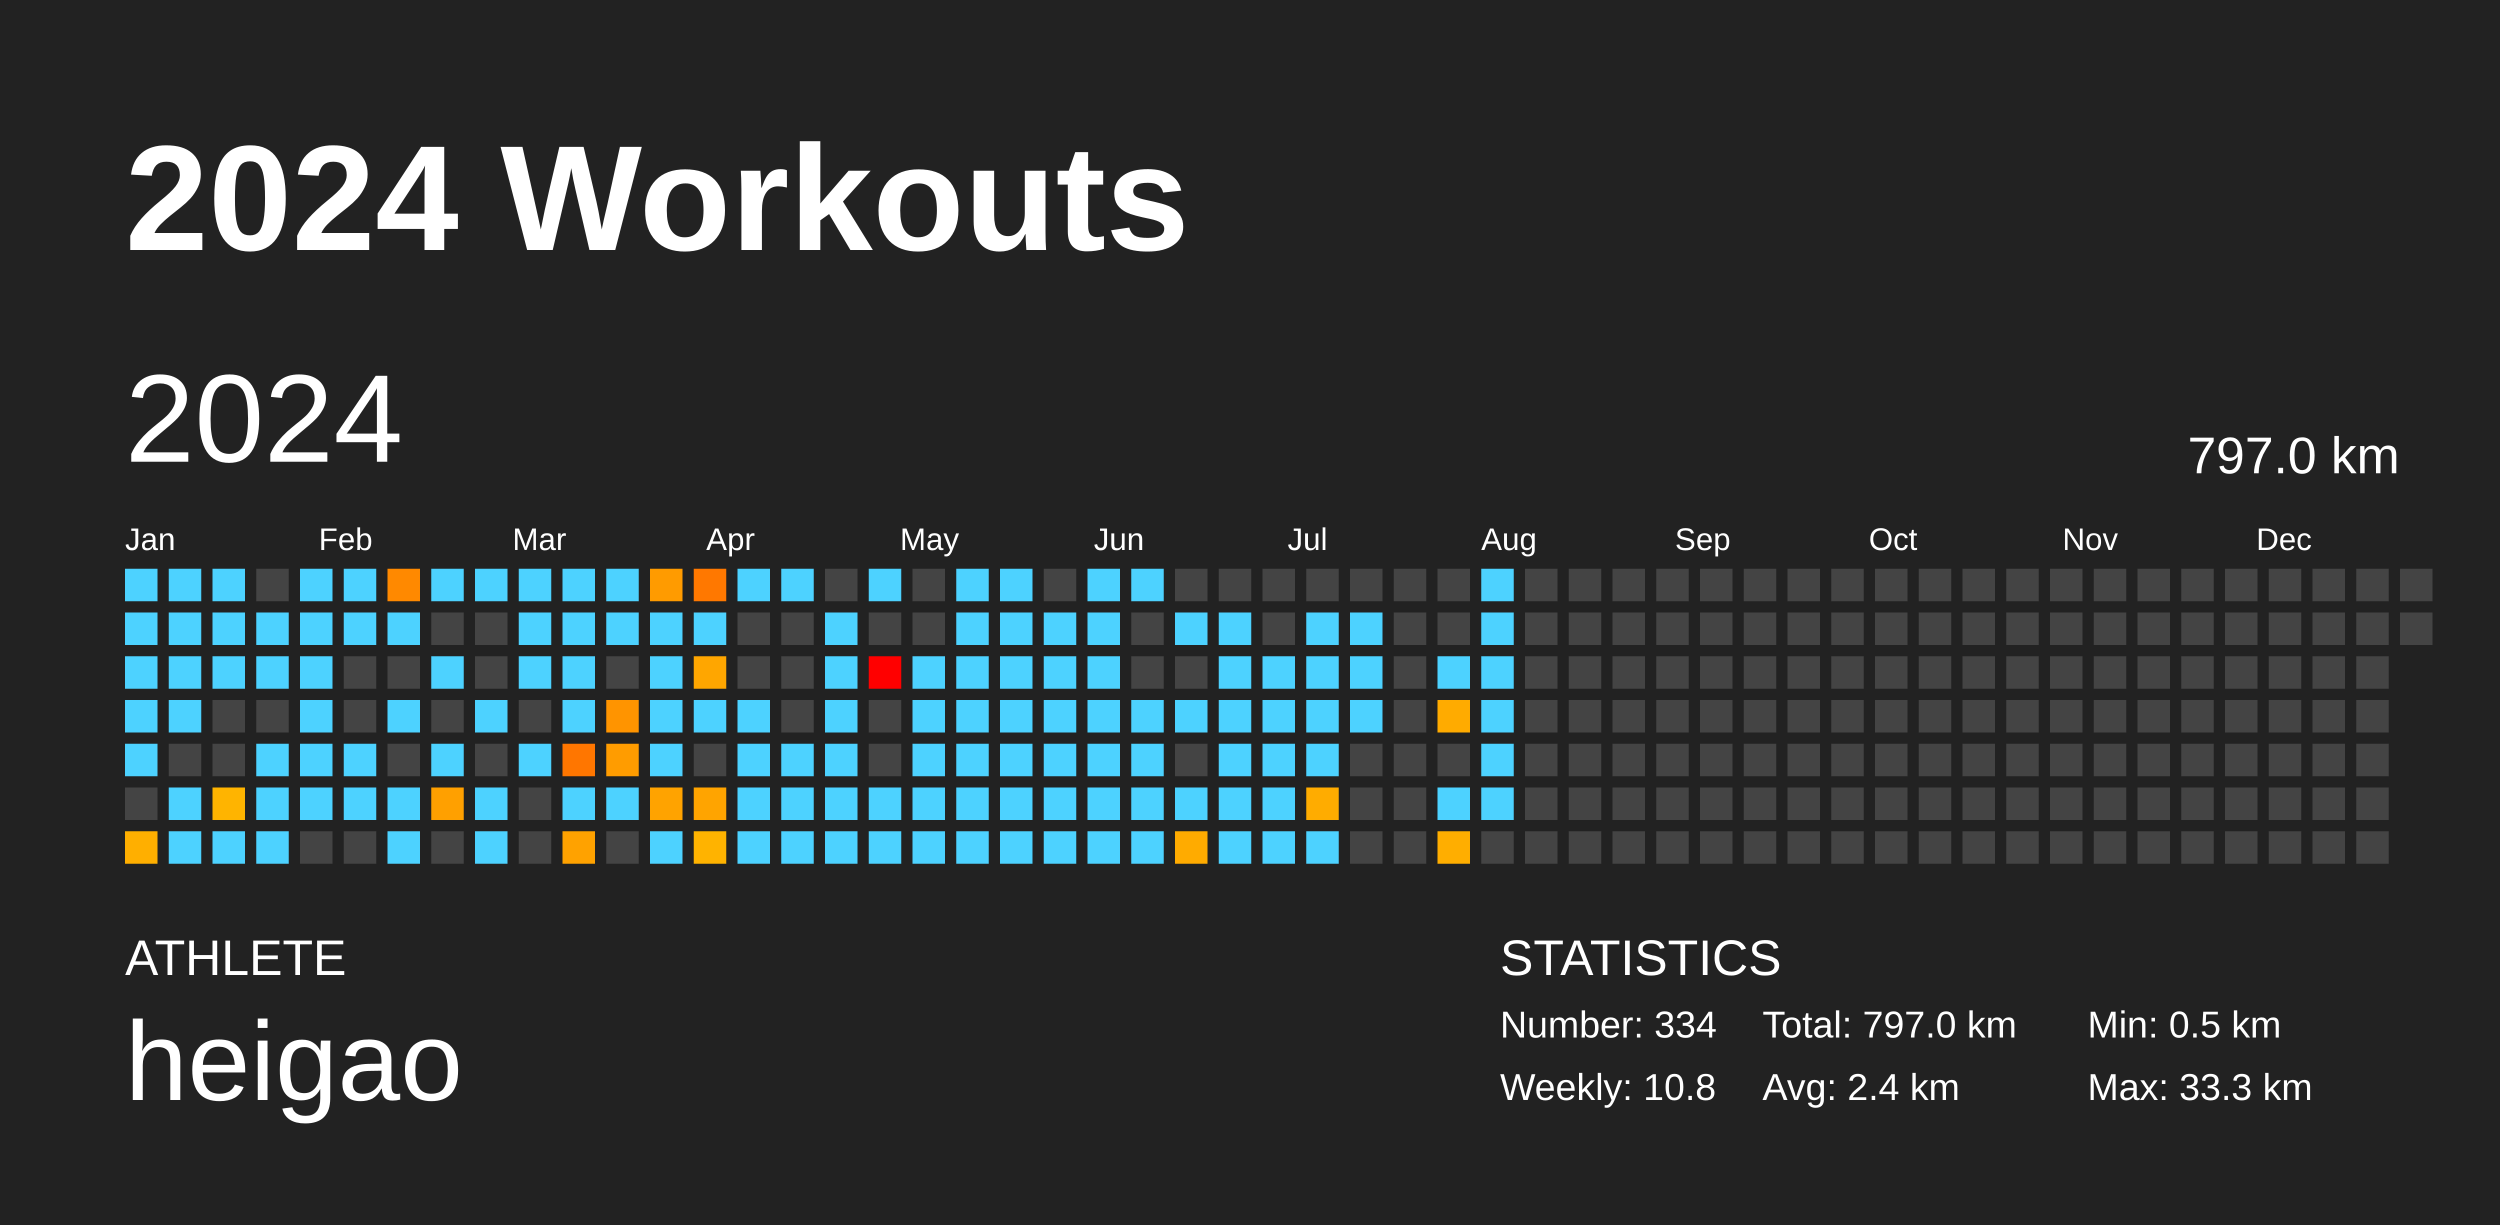
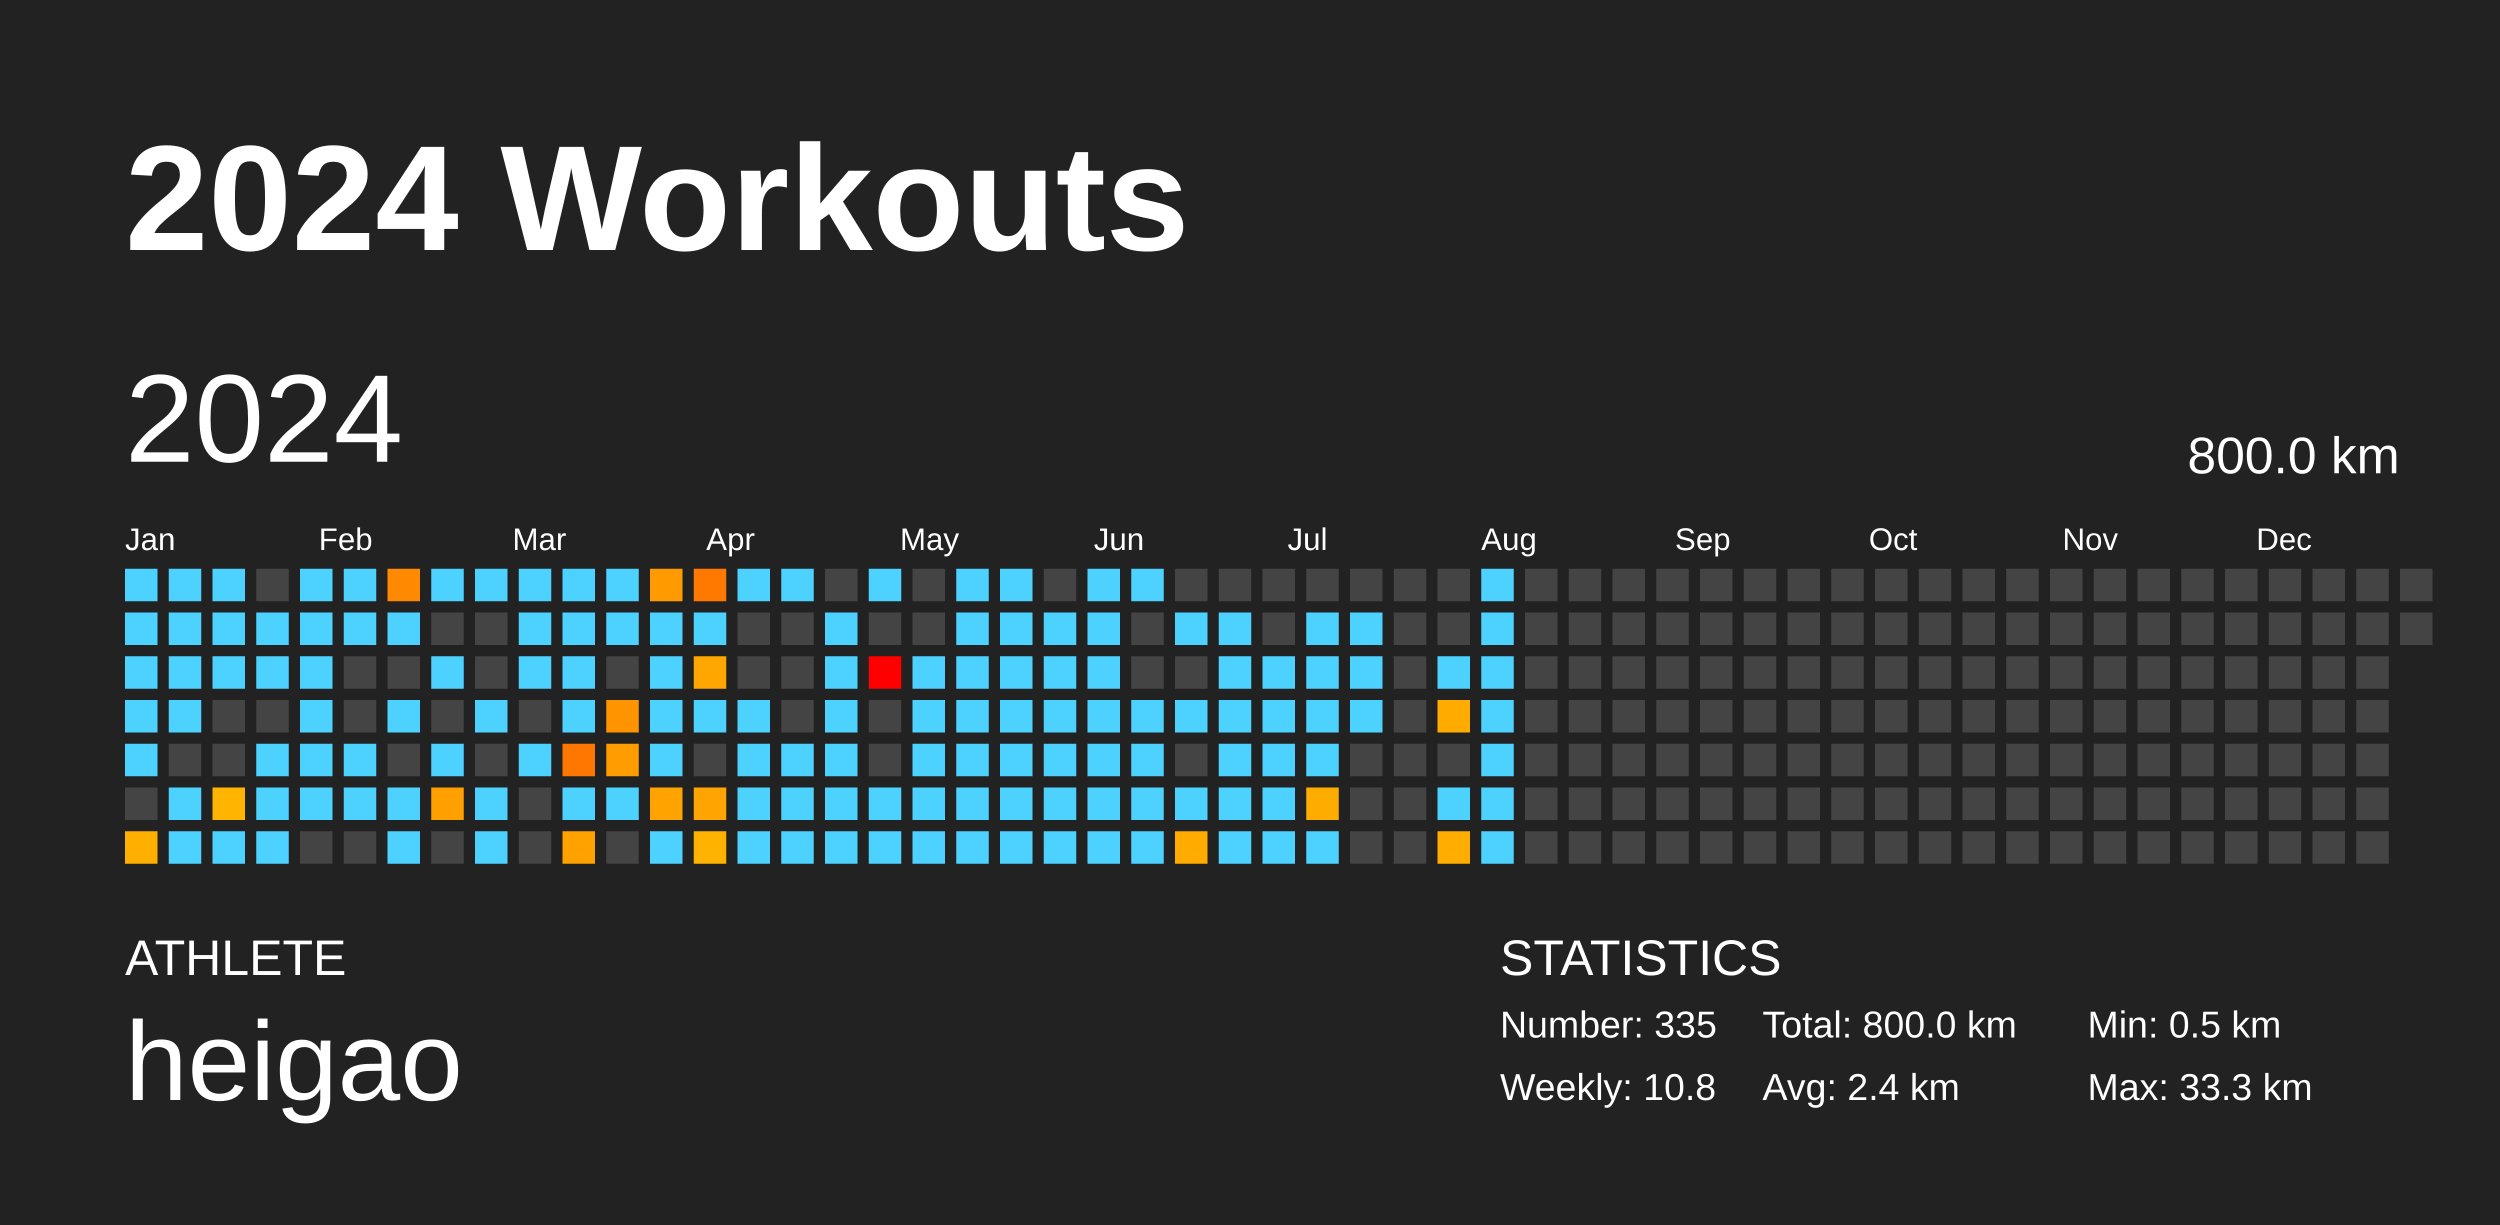
<svg xmlns="http://www.w3.org/2000/svg" baseProfile="full" height="98mm" version="1.1" viewBox="0,0,200,98" width="200mm">
  <defs />
  <rect fill="#222222" height="98" width="200" x="0" y="0" />
  <text fill="#FFFFFF" style="font-size:12px; font-family:Arial; font-weight:bold;" x="10" y="20">2024 Workouts</text>
  <text fill="#FFFFFF" style="font-size:4px; font-family:Arial" x="10" y="78">ATHLETE</text>
  <text fill="#FFFFFF" style="font-size:9px; font-family:Arial" x="10" y="88">heigao</text>
  <text fill="#FFFFFF" style="font-size:4px; font-family:Arial" x="120" y="78">STATISTICS</text>
-   <text fill="#FFFFFF" style="font-size:3px; font-family:Arial" x="120" y="83">Number: 334</text>
+   <text fill="#FFFFFF" style="font-size:3px; font-family:Arial" x="120" y="83">Number: 335</text>
  <text fill="#FFFFFF" style="font-size:3px; font-family:Arial" x="120" y="88">Weekly: 10.8</text>
-   <text fill="#FFFFFF" style="font-size:3px; font-family:Arial" x="141" y="83">Total: 797.0 km</text>
+   <text fill="#FFFFFF" style="font-size:3px; font-family:Arial" x="141" y="83">Total: 800.0 km</text>
  <text fill="#FFFFFF" style="font-size:3px; font-family:Arial" x="141" y="88">Avg: 2.4 km</text>
  <text fill="#FFFFFF" style="font-size:3px; font-family:Arial" x="167" y="83">Min: 0.5 km</text>
  <text fill="#FFFFFF" style="font-size:3px; font-family:Arial" x="167" y="88">Max: 33.3 km</text>
  <text dominant-baseline="hanging" fill="#FFFFFF" style="font-size:10.0px; font-family:Arial;" x="10" y="30">2024</text>
-   <text dominant-baseline="hanging" fill="#FFFFFF" style="font-size:4.125px; font-family:Arial;" x="175" y="35">797.0 km</text>
+   <text dominant-baseline="hanging" fill="#FFFFFF" style="font-size:4.125px; font-family:Arial;" x="175" y="35">800.0 km</text>
  <text fill="#FFFFFF" style="font-size:2.5px; font-family:Arial" x="10.0" y="44">Jan</text>
  <text fill="#FFFFFF" style="font-size:2.5px; font-family:Arial" x="25.5" y="44">Feb</text>
  <text fill="#FFFFFF" style="font-size:2.5px; font-family:Arial" x="41.0" y="44">Mar</text>
  <text fill="#FFFFFF" style="font-size:2.5px; font-family:Arial" x="56.5" y="44">Apr</text>
  <text fill="#FFFFFF" style="font-size:2.5px; font-family:Arial" x="72.0" y="44">May</text>
  <text fill="#FFFFFF" style="font-size:2.5px; font-family:Arial" x="87.5" y="44">Jun</text>
  <text fill="#FFFFFF" style="font-size:2.5px; font-family:Arial" x="103.0" y="44">Jul</text>
  <text fill="#FFFFFF" style="font-size:2.5px; font-family:Arial" x="118.5" y="44">Aug</text>
  <text fill="#FFFFFF" style="font-size:2.5px; font-family:Arial" x="134.0" y="44">Sep</text>
  <text fill="#FFFFFF" style="font-size:2.5px; font-family:Arial" x="149.5" y="44">Oct</text>
  <text fill="#FFFFFF" style="font-size:2.5px; font-family:Arial" x="165.0" y="44">Nov</text>
  <text fill="#FFFFFF" style="font-size:2.5px; font-family:Arial" x="180.5" y="44">Dec</text>
  <rect fill="#4dd2ff" height="2.6" width="2.6" x="10.0" y="45.5" />
  <rect fill="#4dd2ff" height="2.6" width="2.6" x="10.0" y="49.0" />
  <rect fill="#4dd2ff" height="2.6" width="2.6" x="10.0" y="52.5" />
  <rect fill="#4dd2ff" height="2.6" width="2.6" x="10.0" y="56.0" />
  <rect fill="#4dd2ff" height="2.6" width="2.6" x="10.0" y="59.5" />
  <rect fill="#444444" height="2.6" width="2.6" x="10.0" y="63.0" />
  <rect fill="#ffaf00" height="2.6" width="2.6" x="10.0" y="66.5" />
  <rect fill="#4dd2ff" height="2.6" width="2.6" x="13.5" y="45.5" />
  <rect fill="#4dd2ff" height="2.6" width="2.6" x="13.5" y="49.0" />
  <rect fill="#4dd2ff" height="2.6" width="2.6" x="13.5" y="52.5" />
  <rect fill="#4dd2ff" height="2.6" width="2.6" x="13.5" y="56.0" />
  <rect fill="#444444" height="2.6" width="2.6" x="13.5" y="59.5" />
  <rect fill="#4dd2ff" height="2.6" width="2.6" x="13.5" y="63.0" />
  <rect fill="#4dd2ff" height="2.6" width="2.6" x="13.5" y="66.5" />
  <rect fill="#4dd2ff" height="2.6" width="2.6" x="17.0" y="45.5" />
  <rect fill="#4dd2ff" height="2.6" width="2.6" x="17.0" y="49.0" />
  <rect fill="#4dd2ff" height="2.6" width="2.6" x="17.0" y="52.5" />
  <rect fill="#444444" height="2.6" width="2.6" x="17.0" y="56.0" />
  <rect fill="#444444" height="2.6" width="2.6" x="17.0" y="59.5" />
  <rect fill="#ffb400" height="2.6" width="2.6" x="17.0" y="63.0" />
  <rect fill="#4dd2ff" height="2.6" width="2.6" x="17.0" y="66.5" />
  <rect fill="#444444" height="2.6" width="2.6" x="20.5" y="45.5" />
  <rect fill="#4dd2ff" height="2.6" width="2.6" x="20.5" y="49.0" />
  <rect fill="#4dd2ff" height="2.6" width="2.6" x="20.5" y="52.5" />
  <rect fill="#444444" height="2.6" width="2.6" x="20.5" y="56.0" />
  <rect fill="#4dd2ff" height="2.6" width="2.6" x="20.5" y="59.5" />
  <rect fill="#4dd2ff" height="2.6" width="2.6" x="20.5" y="63.0" />
  <rect fill="#4dd2ff" height="2.6" width="2.6" x="20.5" y="66.5" />
  <rect fill="#4dd2ff" height="2.6" width="2.6" x="24.0" y="45.5" />
  <rect fill="#4dd2ff" height="2.6" width="2.6" x="24.0" y="49.0" />
  <rect fill="#4dd2ff" height="2.6" width="2.6" x="24.0" y="52.5" />
  <rect fill="#4dd2ff" height="2.6" width="2.6" x="24.0" y="56.0" />
  <rect fill="#4dd2ff" height="2.6" width="2.6" x="24.0" y="59.5" />
  <rect fill="#4dd2ff" height="2.6" width="2.6" x="24.0" y="63.0" />
  <rect fill="#444444" height="2.6" width="2.6" x="24.0" y="66.5" />
  <rect fill="#4dd2ff" height="2.6" width="2.6" x="27.5" y="45.5" />
  <rect fill="#4dd2ff" height="2.6" width="2.6" x="27.5" y="49.0" />
  <rect fill="#444444" height="2.6" width="2.6" x="27.5" y="52.5" />
  <rect fill="#444444" height="2.6" width="2.6" x="27.5" y="56.0" />
  <rect fill="#4dd2ff" height="2.6" width="2.6" x="27.5" y="59.5" />
  <rect fill="#4dd2ff" height="2.6" width="2.6" x="27.5" y="63.0" />
  <rect fill="#444444" height="2.6" width="2.6" x="27.5" y="66.5" />
  <rect fill="#ff8900" height="2.6" width="2.6" x="31.0" y="45.5" />
  <rect fill="#4dd2ff" height="2.6" width="2.6" x="31.0" y="49.0" />
  <rect fill="#444444" height="2.6" width="2.6" x="31.0" y="52.5" />
  <rect fill="#4dd2ff" height="2.6" width="2.6" x="31.0" y="56.0" />
  <rect fill="#444444" height="2.6" width="2.6" x="31.0" y="59.5" />
  <rect fill="#4dd2ff" height="2.6" width="2.6" x="31.0" y="63.0" />
  <rect fill="#4dd2ff" height="2.6" width="2.6" x="31.0" y="66.5" />
  <rect fill="#4dd2ff" height="2.6" width="2.6" x="34.5" y="45.5" />
  <rect fill="#444444" height="2.6" width="2.6" x="34.5" y="49.0" />
  <rect fill="#4dd2ff" height="2.6" width="2.6" x="34.5" y="52.5" />
  <rect fill="#444444" height="2.6" width="2.6" x="34.5" y="56.0" />
  <rect fill="#4dd2ff" height="2.6" width="2.6" x="34.5" y="59.5" />
  <rect fill="#ffa000" height="2.6" width="2.6" x="34.5" y="63.0" />
  <rect fill="#444444" height="2.6" width="2.6" x="34.5" y="66.5" />
  <rect fill="#4dd2ff" height="2.6" width="2.6" x="38.0" y="45.5" />
  <rect fill="#444444" height="2.6" width="2.6" x="38.0" y="49.0" />
  <rect fill="#444444" height="2.6" width="2.6" x="38.0" y="52.5" />
  <rect fill="#4dd2ff" height="2.6" width="2.6" x="38.0" y="56.0" />
  <rect fill="#444444" height="2.6" width="2.6" x="38.0" y="59.5" />
  <rect fill="#4dd2ff" height="2.6" width="2.6" x="38.0" y="63.0" />
  <rect fill="#4dd2ff" height="2.6" width="2.6" x="38.0" y="66.5" />
  <rect fill="#4dd2ff" height="2.6" width="2.6" x="41.5" y="45.5" />
  <rect fill="#4dd2ff" height="2.6" width="2.6" x="41.5" y="49.0" />
  <rect fill="#4dd2ff" height="2.6" width="2.6" x="41.5" y="52.5" />
  <rect fill="#444444" height="2.6" width="2.6" x="41.5" y="56.0" />
  <rect fill="#4dd2ff" height="2.6" width="2.6" x="41.5" y="59.5" />
  <rect fill="#444444" height="2.6" width="2.6" x="41.5" y="63.0" />
  <rect fill="#444444" height="2.6" width="2.6" x="41.5" y="66.5" />
  <rect fill="#4dd2ff" height="2.6" width="2.6" x="45.0" y="45.5" />
  <rect fill="#4dd2ff" height="2.6" width="2.6" x="45.0" y="49.0" />
  <rect fill="#4dd2ff" height="2.6" width="2.6" x="45.0" y="52.5" />
  <rect fill="#4dd2ff" height="2.6" width="2.6" x="45.0" y="56.0" />
  <rect fill="#ff7600" height="2.6" width="2.6" x="45.0" y="59.5" />
  <rect fill="#4dd2ff" height="2.6" width="2.6" x="45.0" y="63.0" />
  <rect fill="#ffa200" height="2.6" width="2.6" x="45.0" y="66.5" />
  <rect fill="#4dd2ff" height="2.6" width="2.6" x="48.5" y="45.5" />
  <rect fill="#4dd2ff" height="2.6" width="2.6" x="48.5" y="49.0" />
  <rect fill="#444444" height="2.6" width="2.6" x="48.5" y="52.5" />
  <rect fill="#ff9400" height="2.6" width="2.6" x="48.5" y="56.0" />
  <rect fill="#ff9c00" height="2.6" width="2.6" x="48.5" y="59.5" />
  <rect fill="#4dd2ff" height="2.6" width="2.6" x="48.5" y="63.0" />
  <rect fill="#444444" height="2.6" width="2.6" x="48.5" y="66.5" />
  <rect fill="#ff9b00" height="2.6" width="2.6" x="52.0" y="45.5" />
  <rect fill="#4dd2ff" height="2.6" width="2.6" x="52.0" y="49.0" />
  <rect fill="#4dd2ff" height="2.6" width="2.6" x="52.0" y="52.5" />
  <rect fill="#4dd2ff" height="2.6" width="2.6" x="52.0" y="56.0" />
  <rect fill="#4dd2ff" height="2.6" width="2.6" x="52.0" y="59.5" />
  <rect fill="#ffa300" height="2.6" width="2.6" x="52.0" y="63.0" />
  <rect fill="#4dd2ff" height="2.6" width="2.6" x="52.0" y="66.5" />
  <rect fill="#ff7800" height="2.6" width="2.6" x="55.5" y="45.5" />
  <rect fill="#4dd2ff" height="2.6" width="2.6" x="55.5" y="49.0" />
  <rect fill="#ffa600" height="2.6" width="2.6" x="55.5" y="52.5" />
  <rect fill="#4dd2ff" height="2.6" width="2.6" x="55.5" y="56.0" />
  <rect fill="#444444" height="2.6" width="2.6" x="55.5" y="59.5" />
  <rect fill="#ffa400" height="2.6" width="2.6" x="55.5" y="63.0" />
  <rect fill="#ffb300" height="2.6" width="2.6" x="55.5" y="66.5" />
  <rect fill="#4dd2ff" height="2.6" width="2.6" x="59.0" y="45.5" />
  <rect fill="#444444" height="2.6" width="2.6" x="59.0" y="49.0" />
  <rect fill="#444444" height="2.6" width="2.6" x="59.0" y="52.5" />
  <rect fill="#4dd2ff" height="2.6" width="2.6" x="59.0" y="56.0" />
  <rect fill="#4dd2ff" height="2.6" width="2.6" x="59.0" y="59.5" />
  <rect fill="#4dd2ff" height="2.6" width="2.6" x="59.0" y="63.0" />
  <rect fill="#4dd2ff" height="2.6" width="2.6" x="59.0" y="66.5" />
  <rect fill="#4dd2ff" height="2.6" width="2.6" x="62.5" y="45.5" />
  <rect fill="#444444" height="2.6" width="2.6" x="62.5" y="49.0" />
  <rect fill="#444444" height="2.6" width="2.6" x="62.5" y="52.5" />
  <rect fill="#444444" height="2.6" width="2.6" x="62.5" y="56.0" />
  <rect fill="#4dd2ff" height="2.6" width="2.6" x="62.5" y="59.5" />
  <rect fill="#4dd2ff" height="2.6" width="2.6" x="62.5" y="63.0" />
  <rect fill="#4dd2ff" height="2.6" width="2.6" x="62.5" y="66.5" />
  <rect fill="#444444" height="2.6" width="2.6" x="66.0" y="45.5" />
  <rect fill="#4dd2ff" height="2.6" width="2.6" x="66.0" y="49.0" />
  <rect fill="#4dd2ff" height="2.6" width="2.6" x="66.0" y="52.5" />
  <rect fill="#4dd2ff" height="2.6" width="2.6" x="66.0" y="56.0" />
  <rect fill="#4dd2ff" height="2.6" width="2.6" x="66.0" y="59.5" />
  <rect fill="#4dd2ff" height="2.6" width="2.6" x="66.0" y="63.0" />
  <rect fill="#4dd2ff" height="2.6" width="2.6" x="66.0" y="66.5" />
  <rect fill="#4dd2ff" height="2.6" width="2.6" x="69.5" y="45.5" />
  <rect fill="#444444" height="2.6" width="2.6" x="69.5" y="49.0" />
  <rect fill="red" height="2.6" width="2.6" x="69.5" y="52.5" />
  <rect fill="#444444" height="2.6" width="2.6" x="69.5" y="56.0" />
  <rect fill="#444444" height="2.6" width="2.6" x="69.5" y="59.5" />
  <rect fill="#4dd2ff" height="2.6" width="2.6" x="69.5" y="63.0" />
  <rect fill="#4dd2ff" height="2.6" width="2.6" x="69.5" y="66.5" />
  <rect fill="#444444" height="2.6" width="2.6" x="73.0" y="45.5" />
  <rect fill="#444444" height="2.6" width="2.6" x="73.0" y="49.0" />
  <rect fill="#4dd2ff" height="2.6" width="2.6" x="73.0" y="52.5" />
  <rect fill="#4dd2ff" height="2.6" width="2.6" x="73.0" y="56.0" />
  <rect fill="#4dd2ff" height="2.6" width="2.6" x="73.0" y="59.5" />
  <rect fill="#4dd2ff" height="2.6" width="2.6" x="73.0" y="63.0" />
  <rect fill="#4dd2ff" height="2.6" width="2.6" x="73.0" y="66.5" />
  <rect fill="#4dd2ff" height="2.6" width="2.6" x="76.5" y="45.5" />
  <rect fill="#4dd2ff" height="2.6" width="2.6" x="76.5" y="49.0" />
  <rect fill="#4dd2ff" height="2.6" width="2.6" x="76.5" y="52.5" />
  <rect fill="#4dd2ff" height="2.6" width="2.6" x="76.5" y="56.0" />
  <rect fill="#4dd2ff" height="2.6" width="2.6" x="76.5" y="59.5" />
  <rect fill="#4dd2ff" height="2.6" width="2.6" x="76.5" y="63.0" />
  <rect fill="#4dd2ff" height="2.6" width="2.6" x="76.5" y="66.5" />
  <rect fill="#4dd2ff" height="2.6" width="2.6" x="80.0" y="45.5" />
  <rect fill="#4dd2ff" height="2.6" width="2.6" x="80.0" y="49.0" />
  <rect fill="#4dd2ff" height="2.6" width="2.6" x="80.0" y="52.5" />
  <rect fill="#4dd2ff" height="2.6" width="2.6" x="80.0" y="56.0" />
  <rect fill="#4dd2ff" height="2.6" width="2.6" x="80.0" y="59.5" />
  <rect fill="#4dd2ff" height="2.6" width="2.6" x="80.0" y="63.0" />
  <rect fill="#4dd2ff" height="2.6" width="2.6" x="80.0" y="66.5" />
  <rect fill="#444444" height="2.6" width="2.6" x="83.5" y="45.5" />
  <rect fill="#4dd2ff" height="2.6" width="2.6" x="83.5" y="49.0" />
  <rect fill="#4dd2ff" height="2.6" width="2.6" x="83.5" y="52.5" />
  <rect fill="#4dd2ff" height="2.6" width="2.6" x="83.5" y="56.0" />
  <rect fill="#4dd2ff" height="2.6" width="2.6" x="83.5" y="59.5" />
  <rect fill="#4dd2ff" height="2.6" width="2.6" x="83.5" y="63.0" />
  <rect fill="#4dd2ff" height="2.6" width="2.6" x="83.5" y="66.5" />
  <rect fill="#4dd2ff" height="2.6" width="2.6" x="87.0" y="45.5" />
  <rect fill="#4dd2ff" height="2.6" width="2.6" x="87.0" y="49.0" />
  <rect fill="#4dd2ff" height="2.6" width="2.6" x="87.0" y="52.5" />
  <rect fill="#4dd2ff" height="2.6" width="2.6" x="87.0" y="56.0" />
  <rect fill="#4dd2ff" height="2.6" width="2.6" x="87.0" y="59.5" />
  <rect fill="#4dd2ff" height="2.6" width="2.6" x="87.0" y="63.0" />
  <rect fill="#4dd2ff" height="2.6" width="2.6" x="87.0" y="66.5" />
  <rect fill="#4dd2ff" height="2.6" width="2.6" x="90.5" y="45.5" />
  <rect fill="#444444" height="2.6" width="2.6" x="90.5" y="49.0" />
  <rect fill="#444444" height="2.6" width="2.6" x="90.5" y="52.5" />
  <rect fill="#4dd2ff" height="2.6" width="2.6" x="90.5" y="56.0" />
  <rect fill="#4dd2ff" height="2.6" width="2.6" x="90.5" y="59.5" />
  <rect fill="#4dd2ff" height="2.6" width="2.6" x="90.5" y="63.0" />
  <rect fill="#4dd2ff" height="2.6" width="2.6" x="90.5" y="66.5" />
  <rect fill="#444444" height="2.6" width="2.6" x="94.0" y="45.5" />
  <rect fill="#4dd2ff" height="2.6" width="2.6" x="94.0" y="49.0" />
  <rect fill="#444444" height="2.6" width="2.6" x="94.0" y="52.5" />
  <rect fill="#4dd2ff" height="2.6" width="2.6" x="94.0" y="56.0" />
  <rect fill="#444444" height="2.6" width="2.6" x="94.0" y="59.5" />
  <rect fill="#4dd2ff" height="2.6" width="2.6" x="94.0" y="63.0" />
  <rect fill="#ffab00" height="2.6" width="2.6" x="94.0" y="66.5" />
  <rect fill="#444444" height="2.6" width="2.6" x="97.5" y="45.5" />
  <rect fill="#4dd2ff" height="2.6" width="2.6" x="97.5" y="49.0" />
  <rect fill="#4dd2ff" height="2.6" width="2.6" x="97.5" y="52.5" />
  <rect fill="#4dd2ff" height="2.6" width="2.6" x="97.5" y="56.0" />
  <rect fill="#4dd2ff" height="2.6" width="2.6" x="97.5" y="59.5" />
  <rect fill="#4dd2ff" height="2.6" width="2.6" x="97.5" y="63.0" />
  <rect fill="#4dd2ff" height="2.6" width="2.6" x="97.5" y="66.5" />
  <rect fill="#444444" height="2.6" width="2.6" x="101.0" y="45.5" />
  <rect fill="#444444" height="2.6" width="2.6" x="101.0" y="49.0" />
  <rect fill="#4dd2ff" height="2.6" width="2.6" x="101.0" y="52.5" />
  <rect fill="#4dd2ff" height="2.6" width="2.6" x="101.0" y="56.0" />
  <rect fill="#4dd2ff" height="2.6" width="2.6" x="101.0" y="59.5" />
  <rect fill="#4dd2ff" height="2.6" width="2.6" x="101.0" y="63.0" />
  <rect fill="#4dd2ff" height="2.6" width="2.6" x="101.0" y="66.5" />
  <rect fill="#444444" height="2.6" width="2.6" x="104.5" y="45.5" />
  <rect fill="#4dd2ff" height="2.6" width="2.6" x="104.5" y="49.0" />
  <rect fill="#4dd2ff" height="2.6" width="2.6" x="104.5" y="52.5" />
  <rect fill="#4dd2ff" height="2.6" width="2.6" x="104.5" y="56.0" />
  <rect fill="#4dd2ff" height="2.6" width="2.6" x="104.5" y="59.5" />
  <rect fill="#ffac00" height="2.6" width="2.6" x="104.5" y="63.0" />
  <rect fill="#4dd2ff" height="2.6" width="2.6" x="104.5" y="66.5" />
  <rect fill="#444444" height="2.6" width="2.6" x="108.0" y="45.5" />
  <rect fill="#4dd2ff" height="2.6" width="2.6" x="108.0" y="49.0" />
  <rect fill="#4dd2ff" height="2.6" width="2.6" x="108.0" y="52.5" />
  <rect fill="#4dd2ff" height="2.6" width="2.6" x="108.0" y="56.0" />
  <rect fill="#444444" height="2.6" width="2.6" x="108.0" y="59.5" />
  <rect fill="#444444" height="2.6" width="2.6" x="108.0" y="63.0" />
  <rect fill="#444444" height="2.6" width="2.6" x="108.0" y="66.5" />
  <rect fill="#444444" height="2.6" width="2.6" x="111.5" y="45.5" />
  <rect fill="#444444" height="2.6" width="2.6" x="111.5" y="49.0" />
  <rect fill="#444444" height="2.6" width="2.6" x="111.5" y="52.5" />
  <rect fill="#444444" height="2.6" width="2.6" x="111.5" y="56.0" />
  <rect fill="#444444" height="2.6" width="2.6" x="111.5" y="59.5" />
  <rect fill="#444444" height="2.6" width="2.6" x="111.5" y="63.0" />
  <rect fill="#444444" height="2.6" width="2.6" x="111.5" y="66.5" />
  <rect fill="#444444" height="2.6" width="2.6" x="115.0" y="45.5" />
  <rect fill="#444444" height="2.6" width="2.6" x="115.0" y="49.0" />
  <rect fill="#4dd2ff" height="2.6" width="2.6" x="115.0" y="52.5" />
  <rect fill="#ffab00" height="2.6" width="2.6" x="115.0" y="56.0" />
  <rect fill="#444444" height="2.6" width="2.6" x="115.0" y="59.5" />
  <rect fill="#4dd2ff" height="2.6" width="2.6" x="115.0" y="63.0" />
  <rect fill="#ffae00" height="2.6" width="2.6" x="115.0" y="66.5" />
  <rect fill="#4dd2ff" height="2.6" width="2.6" x="118.5" y="45.5" />
  <rect fill="#4dd2ff" height="2.6" width="2.6" x="118.5" y="49.0" />
  <rect fill="#4dd2ff" height="2.6" width="2.6" x="118.5" y="52.5" />
  <rect fill="#4dd2ff" height="2.6" width="2.6" x="118.5" y="56.0" />
  <rect fill="#4dd2ff" height="2.6" width="2.6" x="118.5" y="59.5" />
  <rect fill="#4dd2ff" height="2.6" width="2.6" x="118.5" y="63.0" />
-   <rect fill="#444444" height="2.6" width="2.6" x="118.5" y="66.5" />
+   <rect fill="#4dd2ff" height="2.6" width="2.6" x="118.5" y="66.5" />
  <rect fill="#444444" height="2.6" width="2.6" x="122.0" y="45.5" />
  <rect fill="#444444" height="2.6" width="2.6" x="122.0" y="49.0" />
  <rect fill="#444444" height="2.6" width="2.6" x="122.0" y="52.5" />
  <rect fill="#444444" height="2.6" width="2.6" x="122.0" y="56.0" />
  <rect fill="#444444" height="2.6" width="2.6" x="122.0" y="59.5" />
  <rect fill="#444444" height="2.6" width="2.6" x="122.0" y="63.0" />
  <rect fill="#444444" height="2.6" width="2.6" x="122.0" y="66.5" />
  <rect fill="#444444" height="2.6" width="2.6" x="125.5" y="45.5" />
  <rect fill="#444444" height="2.6" width="2.6" x="125.5" y="49.0" />
  <rect fill="#444444" height="2.6" width="2.6" x="125.5" y="52.5" />
  <rect fill="#444444" height="2.6" width="2.6" x="125.5" y="56.0" />
  <rect fill="#444444" height="2.6" width="2.6" x="125.5" y="59.5" />
  <rect fill="#444444" height="2.6" width="2.6" x="125.5" y="63.0" />
  <rect fill="#444444" height="2.6" width="2.6" x="125.5" y="66.5" />
  <rect fill="#444444" height="2.6" width="2.6" x="129.0" y="45.5" />
  <rect fill="#444444" height="2.6" width="2.6" x="129.0" y="49.0" />
  <rect fill="#444444" height="2.6" width="2.6" x="129.0" y="52.5" />
  <rect fill="#444444" height="2.6" width="2.6" x="129.0" y="56.0" />
  <rect fill="#444444" height="2.6" width="2.6" x="129.0" y="59.5" />
  <rect fill="#444444" height="2.6" width="2.6" x="129.0" y="63.0" />
  <rect fill="#444444" height="2.6" width="2.6" x="129.0" y="66.5" />
  <rect fill="#444444" height="2.6" width="2.6" x="132.5" y="45.5" />
  <rect fill="#444444" height="2.6" width="2.6" x="132.5" y="49.0" />
  <rect fill="#444444" height="2.6" width="2.6" x="132.5" y="52.5" />
  <rect fill="#444444" height="2.6" width="2.6" x="132.5" y="56.0" />
  <rect fill="#444444" height="2.6" width="2.6" x="132.5" y="59.5" />
  <rect fill="#444444" height="2.6" width="2.6" x="132.5" y="63.0" />
  <rect fill="#444444" height="2.6" width="2.6" x="132.5" y="66.5" />
  <rect fill="#444444" height="2.6" width="2.6" x="136.0" y="45.5" />
  <rect fill="#444444" height="2.6" width="2.6" x="136.0" y="49.0" />
  <rect fill="#444444" height="2.6" width="2.6" x="136.0" y="52.5" />
  <rect fill="#444444" height="2.6" width="2.6" x="136.0" y="56.0" />
  <rect fill="#444444" height="2.6" width="2.6" x="136.0" y="59.5" />
  <rect fill="#444444" height="2.6" width="2.6" x="136.0" y="63.0" />
  <rect fill="#444444" height="2.6" width="2.6" x="136.0" y="66.5" />
  <rect fill="#444444" height="2.6" width="2.6" x="139.5" y="45.5" />
  <rect fill="#444444" height="2.6" width="2.6" x="139.5" y="49.0" />
  <rect fill="#444444" height="2.6" width="2.6" x="139.5" y="52.5" />
  <rect fill="#444444" height="2.6" width="2.6" x="139.5" y="56.0" />
  <rect fill="#444444" height="2.6" width="2.6" x="139.5" y="59.5" />
  <rect fill="#444444" height="2.6" width="2.6" x="139.5" y="63.0" />
  <rect fill="#444444" height="2.6" width="2.6" x="139.5" y="66.5" />
  <rect fill="#444444" height="2.6" width="2.6" x="143.0" y="45.5" />
  <rect fill="#444444" height="2.6" width="2.6" x="143.0" y="49.0" />
  <rect fill="#444444" height="2.6" width="2.6" x="143.0" y="52.5" />
  <rect fill="#444444" height="2.6" width="2.6" x="143.0" y="56.0" />
  <rect fill="#444444" height="2.6" width="2.6" x="143.0" y="59.5" />
  <rect fill="#444444" height="2.6" width="2.6" x="143.0" y="63.0" />
  <rect fill="#444444" height="2.6" width="2.6" x="143.0" y="66.5" />
  <rect fill="#444444" height="2.6" width="2.6" x="146.5" y="45.5" />
  <rect fill="#444444" height="2.6" width="2.6" x="146.5" y="49.0" />
  <rect fill="#444444" height="2.6" width="2.6" x="146.5" y="52.5" />
  <rect fill="#444444" height="2.6" width="2.6" x="146.5" y="56.0" />
  <rect fill="#444444" height="2.6" width="2.6" x="146.5" y="59.5" />
  <rect fill="#444444" height="2.6" width="2.6" x="146.5" y="63.0" />
  <rect fill="#444444" height="2.6" width="2.6" x="146.5" y="66.5" />
  <rect fill="#444444" height="2.6" width="2.6" x="150.0" y="45.5" />
  <rect fill="#444444" height="2.6" width="2.6" x="150.0" y="49.0" />
  <rect fill="#444444" height="2.6" width="2.6" x="150.0" y="52.5" />
  <rect fill="#444444" height="2.6" width="2.6" x="150.0" y="56.0" />
  <rect fill="#444444" height="2.6" width="2.6" x="150.0" y="59.5" />
  <rect fill="#444444" height="2.6" width="2.6" x="150.0" y="63.0" />
  <rect fill="#444444" height="2.6" width="2.6" x="150.0" y="66.5" />
  <rect fill="#444444" height="2.6" width="2.6" x="153.5" y="45.5" />
  <rect fill="#444444" height="2.6" width="2.6" x="153.5" y="49.0" />
  <rect fill="#444444" height="2.6" width="2.6" x="153.5" y="52.5" />
  <rect fill="#444444" height="2.6" width="2.6" x="153.5" y="56.0" />
  <rect fill="#444444" height="2.6" width="2.6" x="153.5" y="59.5" />
  <rect fill="#444444" height="2.6" width="2.6" x="153.5" y="63.0" />
  <rect fill="#444444" height="2.6" width="2.6" x="153.5" y="66.5" />
  <rect fill="#444444" height="2.6" width="2.6" x="157.0" y="45.5" />
  <rect fill="#444444" height="2.6" width="2.6" x="157.0" y="49.0" />
  <rect fill="#444444" height="2.6" width="2.6" x="157.0" y="52.5" />
  <rect fill="#444444" height="2.6" width="2.6" x="157.0" y="56.0" />
  <rect fill="#444444" height="2.6" width="2.6" x="157.0" y="59.5" />
  <rect fill="#444444" height="2.6" width="2.6" x="157.0" y="63.0" />
  <rect fill="#444444" height="2.6" width="2.6" x="157.0" y="66.5" />
  <rect fill="#444444" height="2.6" width="2.6" x="160.5" y="45.5" />
  <rect fill="#444444" height="2.6" width="2.6" x="160.5" y="49.0" />
  <rect fill="#444444" height="2.6" width="2.6" x="160.5" y="52.5" />
  <rect fill="#444444" height="2.6" width="2.6" x="160.5" y="56.0" />
  <rect fill="#444444" height="2.6" width="2.6" x="160.5" y="59.5" />
  <rect fill="#444444" height="2.6" width="2.6" x="160.5" y="63.0" />
  <rect fill="#444444" height="2.6" width="2.6" x="160.5" y="66.5" />
  <rect fill="#444444" height="2.6" width="2.6" x="164.0" y="45.5" />
  <rect fill="#444444" height="2.6" width="2.6" x="164.0" y="49.0" />
  <rect fill="#444444" height="2.6" width="2.6" x="164.0" y="52.5" />
  <rect fill="#444444" height="2.6" width="2.6" x="164.0" y="56.0" />
  <rect fill="#444444" height="2.6" width="2.6" x="164.0" y="59.5" />
  <rect fill="#444444" height="2.6" width="2.6" x="164.0" y="63.0" />
  <rect fill="#444444" height="2.6" width="2.6" x="164.0" y="66.5" />
  <rect fill="#444444" height="2.6" width="2.6" x="167.5" y="45.5" />
  <rect fill="#444444" height="2.6" width="2.6" x="167.5" y="49.0" />
  <rect fill="#444444" height="2.6" width="2.6" x="167.5" y="52.5" />
  <rect fill="#444444" height="2.6" width="2.6" x="167.5" y="56.0" />
  <rect fill="#444444" height="2.6" width="2.6" x="167.5" y="59.5" />
  <rect fill="#444444" height="2.6" width="2.6" x="167.5" y="63.0" />
  <rect fill="#444444" height="2.6" width="2.6" x="167.5" y="66.5" />
  <rect fill="#444444" height="2.6" width="2.6" x="171.0" y="45.5" />
  <rect fill="#444444" height="2.6" width="2.6" x="171.0" y="49.0" />
  <rect fill="#444444" height="2.6" width="2.6" x="171.0" y="52.5" />
  <rect fill="#444444" height="2.6" width="2.6" x="171.0" y="56.0" />
  <rect fill="#444444" height="2.6" width="2.6" x="171.0" y="59.5" />
  <rect fill="#444444" height="2.6" width="2.6" x="171.0" y="63.0" />
  <rect fill="#444444" height="2.6" width="2.6" x="171.0" y="66.5" />
  <rect fill="#444444" height="2.6" width="2.6" x="174.5" y="45.5" />
  <rect fill="#444444" height="2.6" width="2.6" x="174.5" y="49.0" />
  <rect fill="#444444" height="2.6" width="2.6" x="174.5" y="52.5" />
  <rect fill="#444444" height="2.6" width="2.6" x="174.5" y="56.0" />
  <rect fill="#444444" height="2.6" width="2.6" x="174.5" y="59.5" />
  <rect fill="#444444" height="2.6" width="2.6" x="174.5" y="63.0" />
  <rect fill="#444444" height="2.6" width="2.6" x="174.5" y="66.5" />
  <rect fill="#444444" height="2.6" width="2.6" x="178.0" y="45.5" />
  <rect fill="#444444" height="2.6" width="2.6" x="178.0" y="49.0" />
  <rect fill="#444444" height="2.6" width="2.6" x="178.0" y="52.5" />
  <rect fill="#444444" height="2.6" width="2.6" x="178.0" y="56.0" />
  <rect fill="#444444" height="2.6" width="2.6" x="178.0" y="59.5" />
  <rect fill="#444444" height="2.6" width="2.6" x="178.0" y="63.0" />
  <rect fill="#444444" height="2.6" width="2.6" x="178.0" y="66.5" />
  <rect fill="#444444" height="2.6" width="2.6" x="181.5" y="45.5" />
  <rect fill="#444444" height="2.6" width="2.6" x="181.5" y="49.0" />
  <rect fill="#444444" height="2.6" width="2.6" x="181.5" y="52.5" />
  <rect fill="#444444" height="2.6" width="2.6" x="181.5" y="56.0" />
  <rect fill="#444444" height="2.6" width="2.6" x="181.5" y="59.5" />
  <rect fill="#444444" height="2.6" width="2.6" x="181.5" y="63.0" />
  <rect fill="#444444" height="2.6" width="2.6" x="181.5" y="66.5" />
  <rect fill="#444444" height="2.6" width="2.6" x="185.0" y="45.5" />
  <rect fill="#444444" height="2.6" width="2.6" x="185.0" y="49.0" />
  <rect fill="#444444" height="2.6" width="2.6" x="185.0" y="52.5" />
  <rect fill="#444444" height="2.6" width="2.6" x="185.0" y="56.0" />
  <rect fill="#444444" height="2.6" width="2.6" x="185.0" y="59.5" />
  <rect fill="#444444" height="2.6" width="2.6" x="185.0" y="63.0" />
  <rect fill="#444444" height="2.6" width="2.6" x="185.0" y="66.5" />
  <rect fill="#444444" height="2.6" width="2.6" x="188.5" y="45.5" />
  <rect fill="#444444" height="2.6" width="2.6" x="188.5" y="49.0" />
  <rect fill="#444444" height="2.6" width="2.6" x="188.5" y="52.5" />
  <rect fill="#444444" height="2.6" width="2.6" x="188.5" y="56.0" />
  <rect fill="#444444" height="2.6" width="2.6" x="188.5" y="59.5" />
  <rect fill="#444444" height="2.6" width="2.6" x="188.5" y="63.0" />
  <rect fill="#444444" height="2.6" width="2.6" x="188.5" y="66.5" />
  <rect fill="#444444" height="2.6" width="2.6" x="192.0" y="45.5" />
  <rect fill="#444444" height="2.6" width="2.6" x="192.0" y="49.0" />
</svg>
